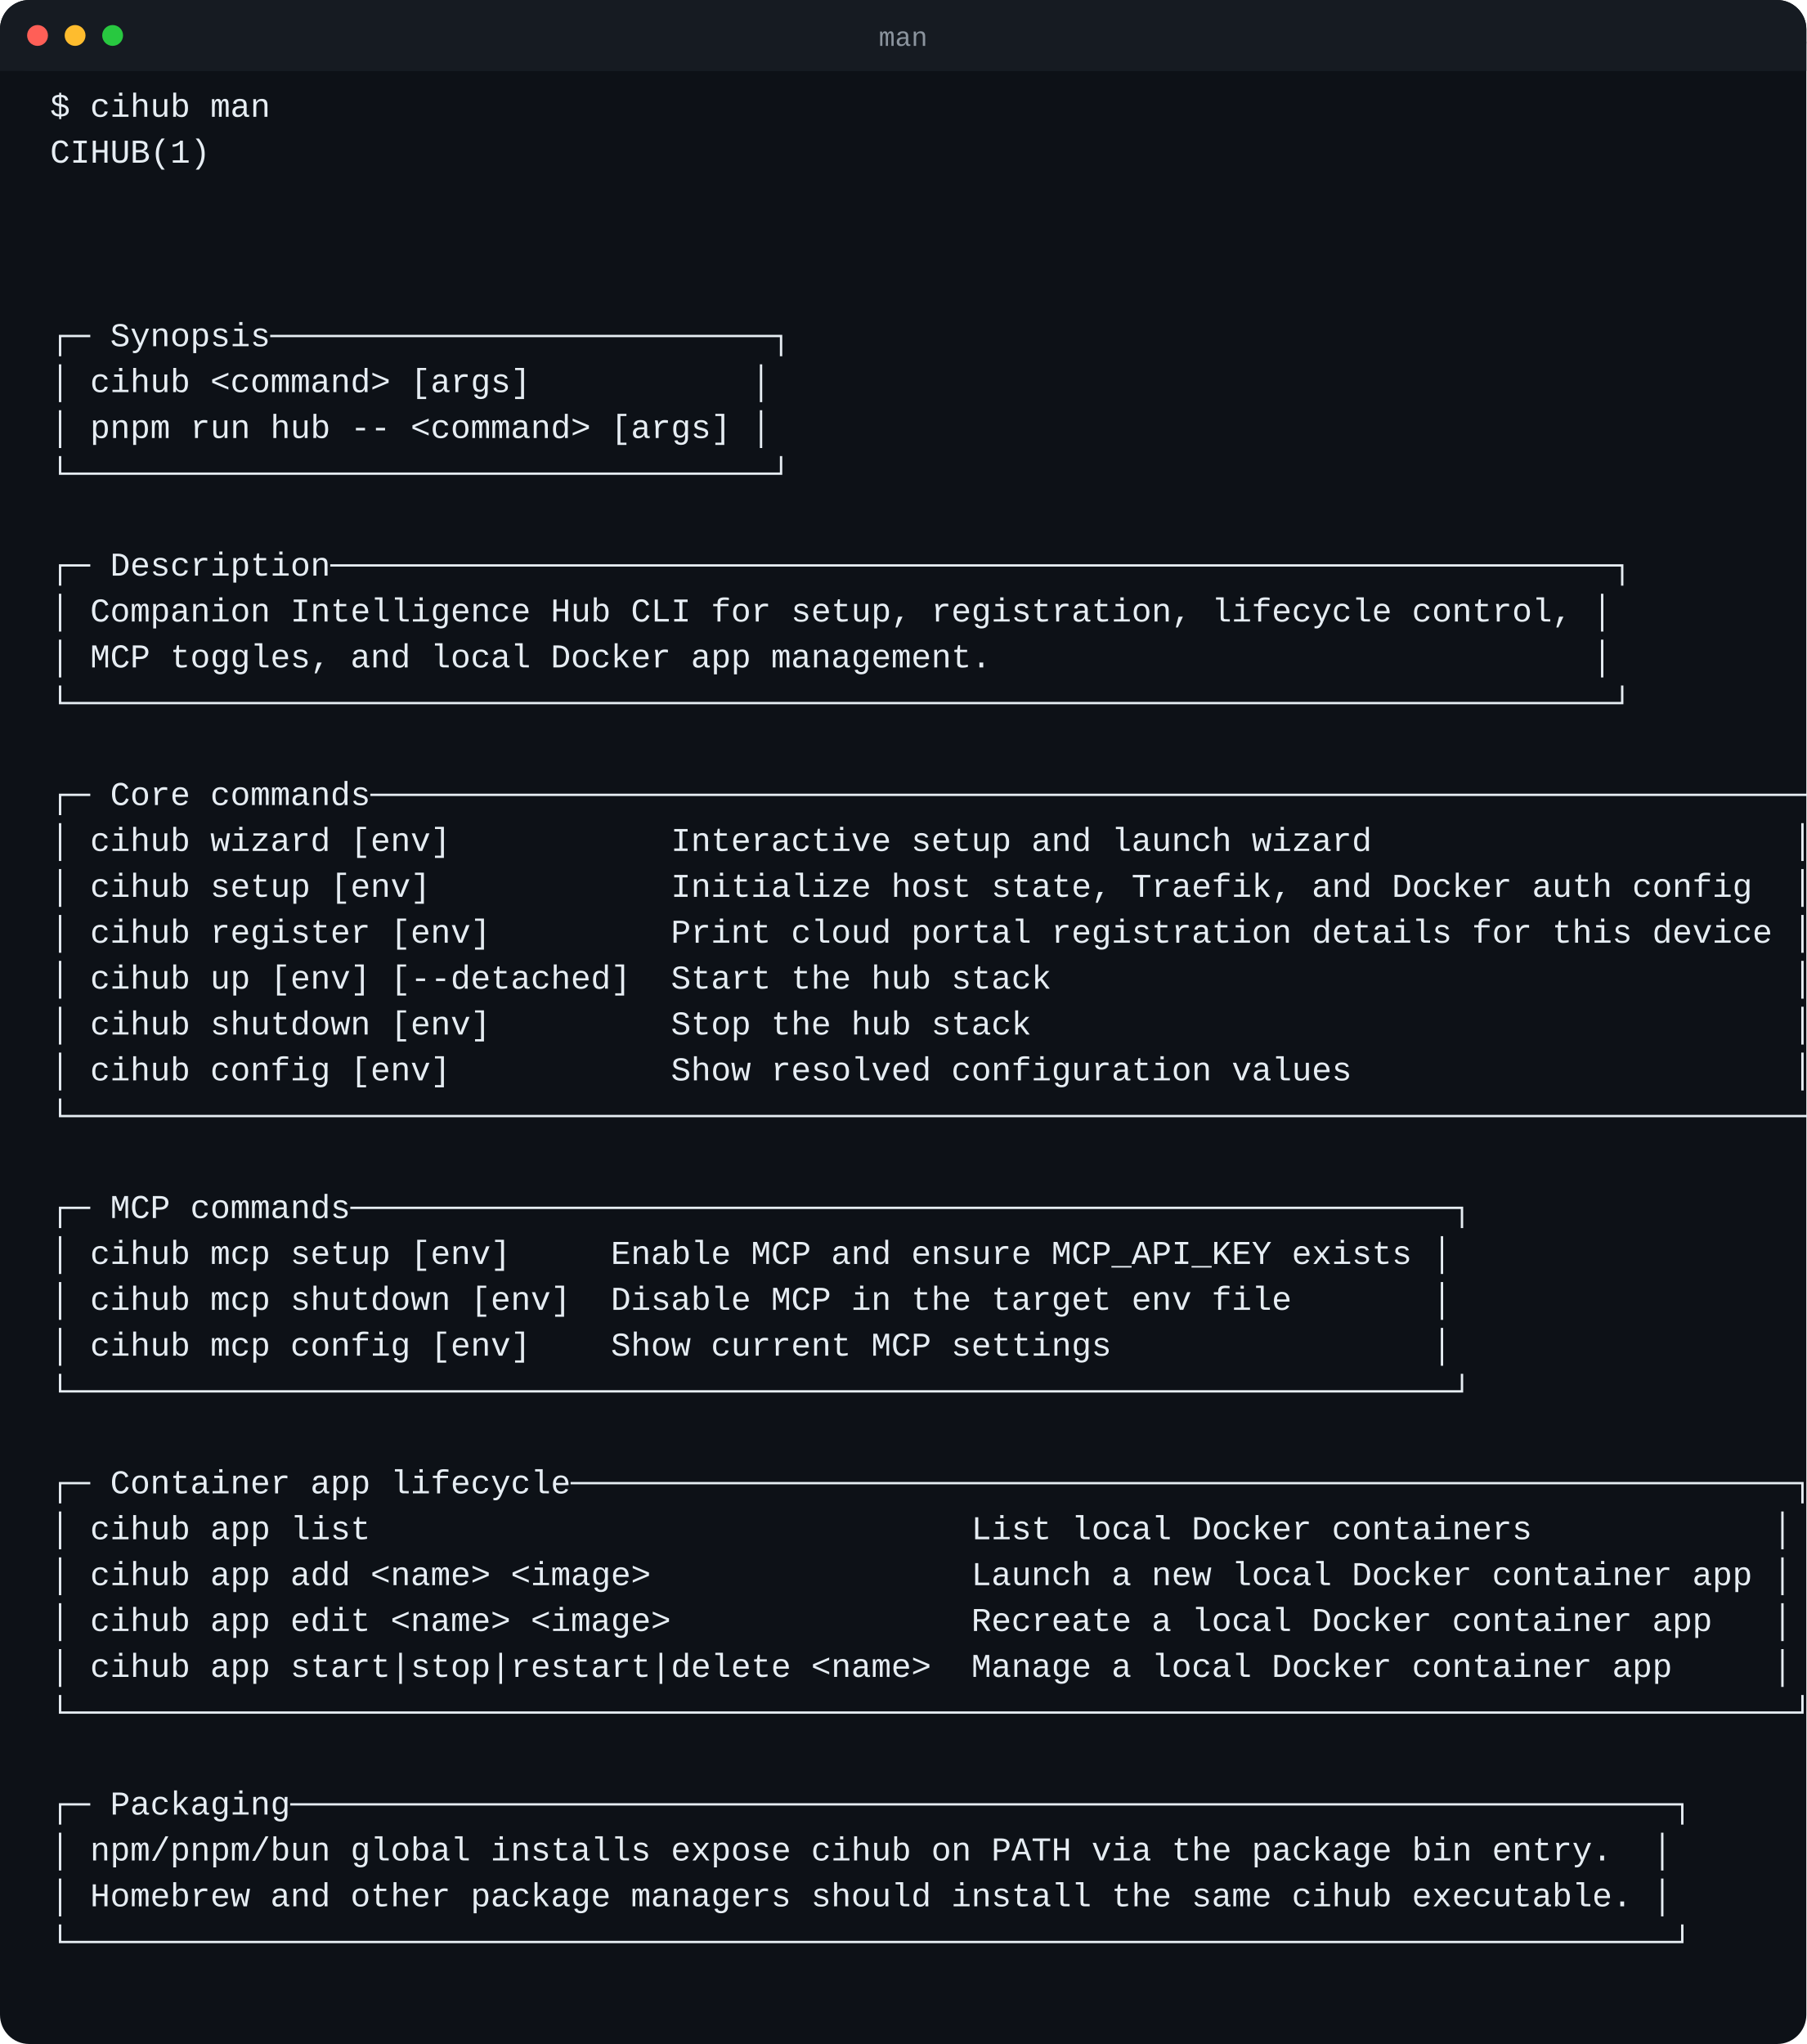
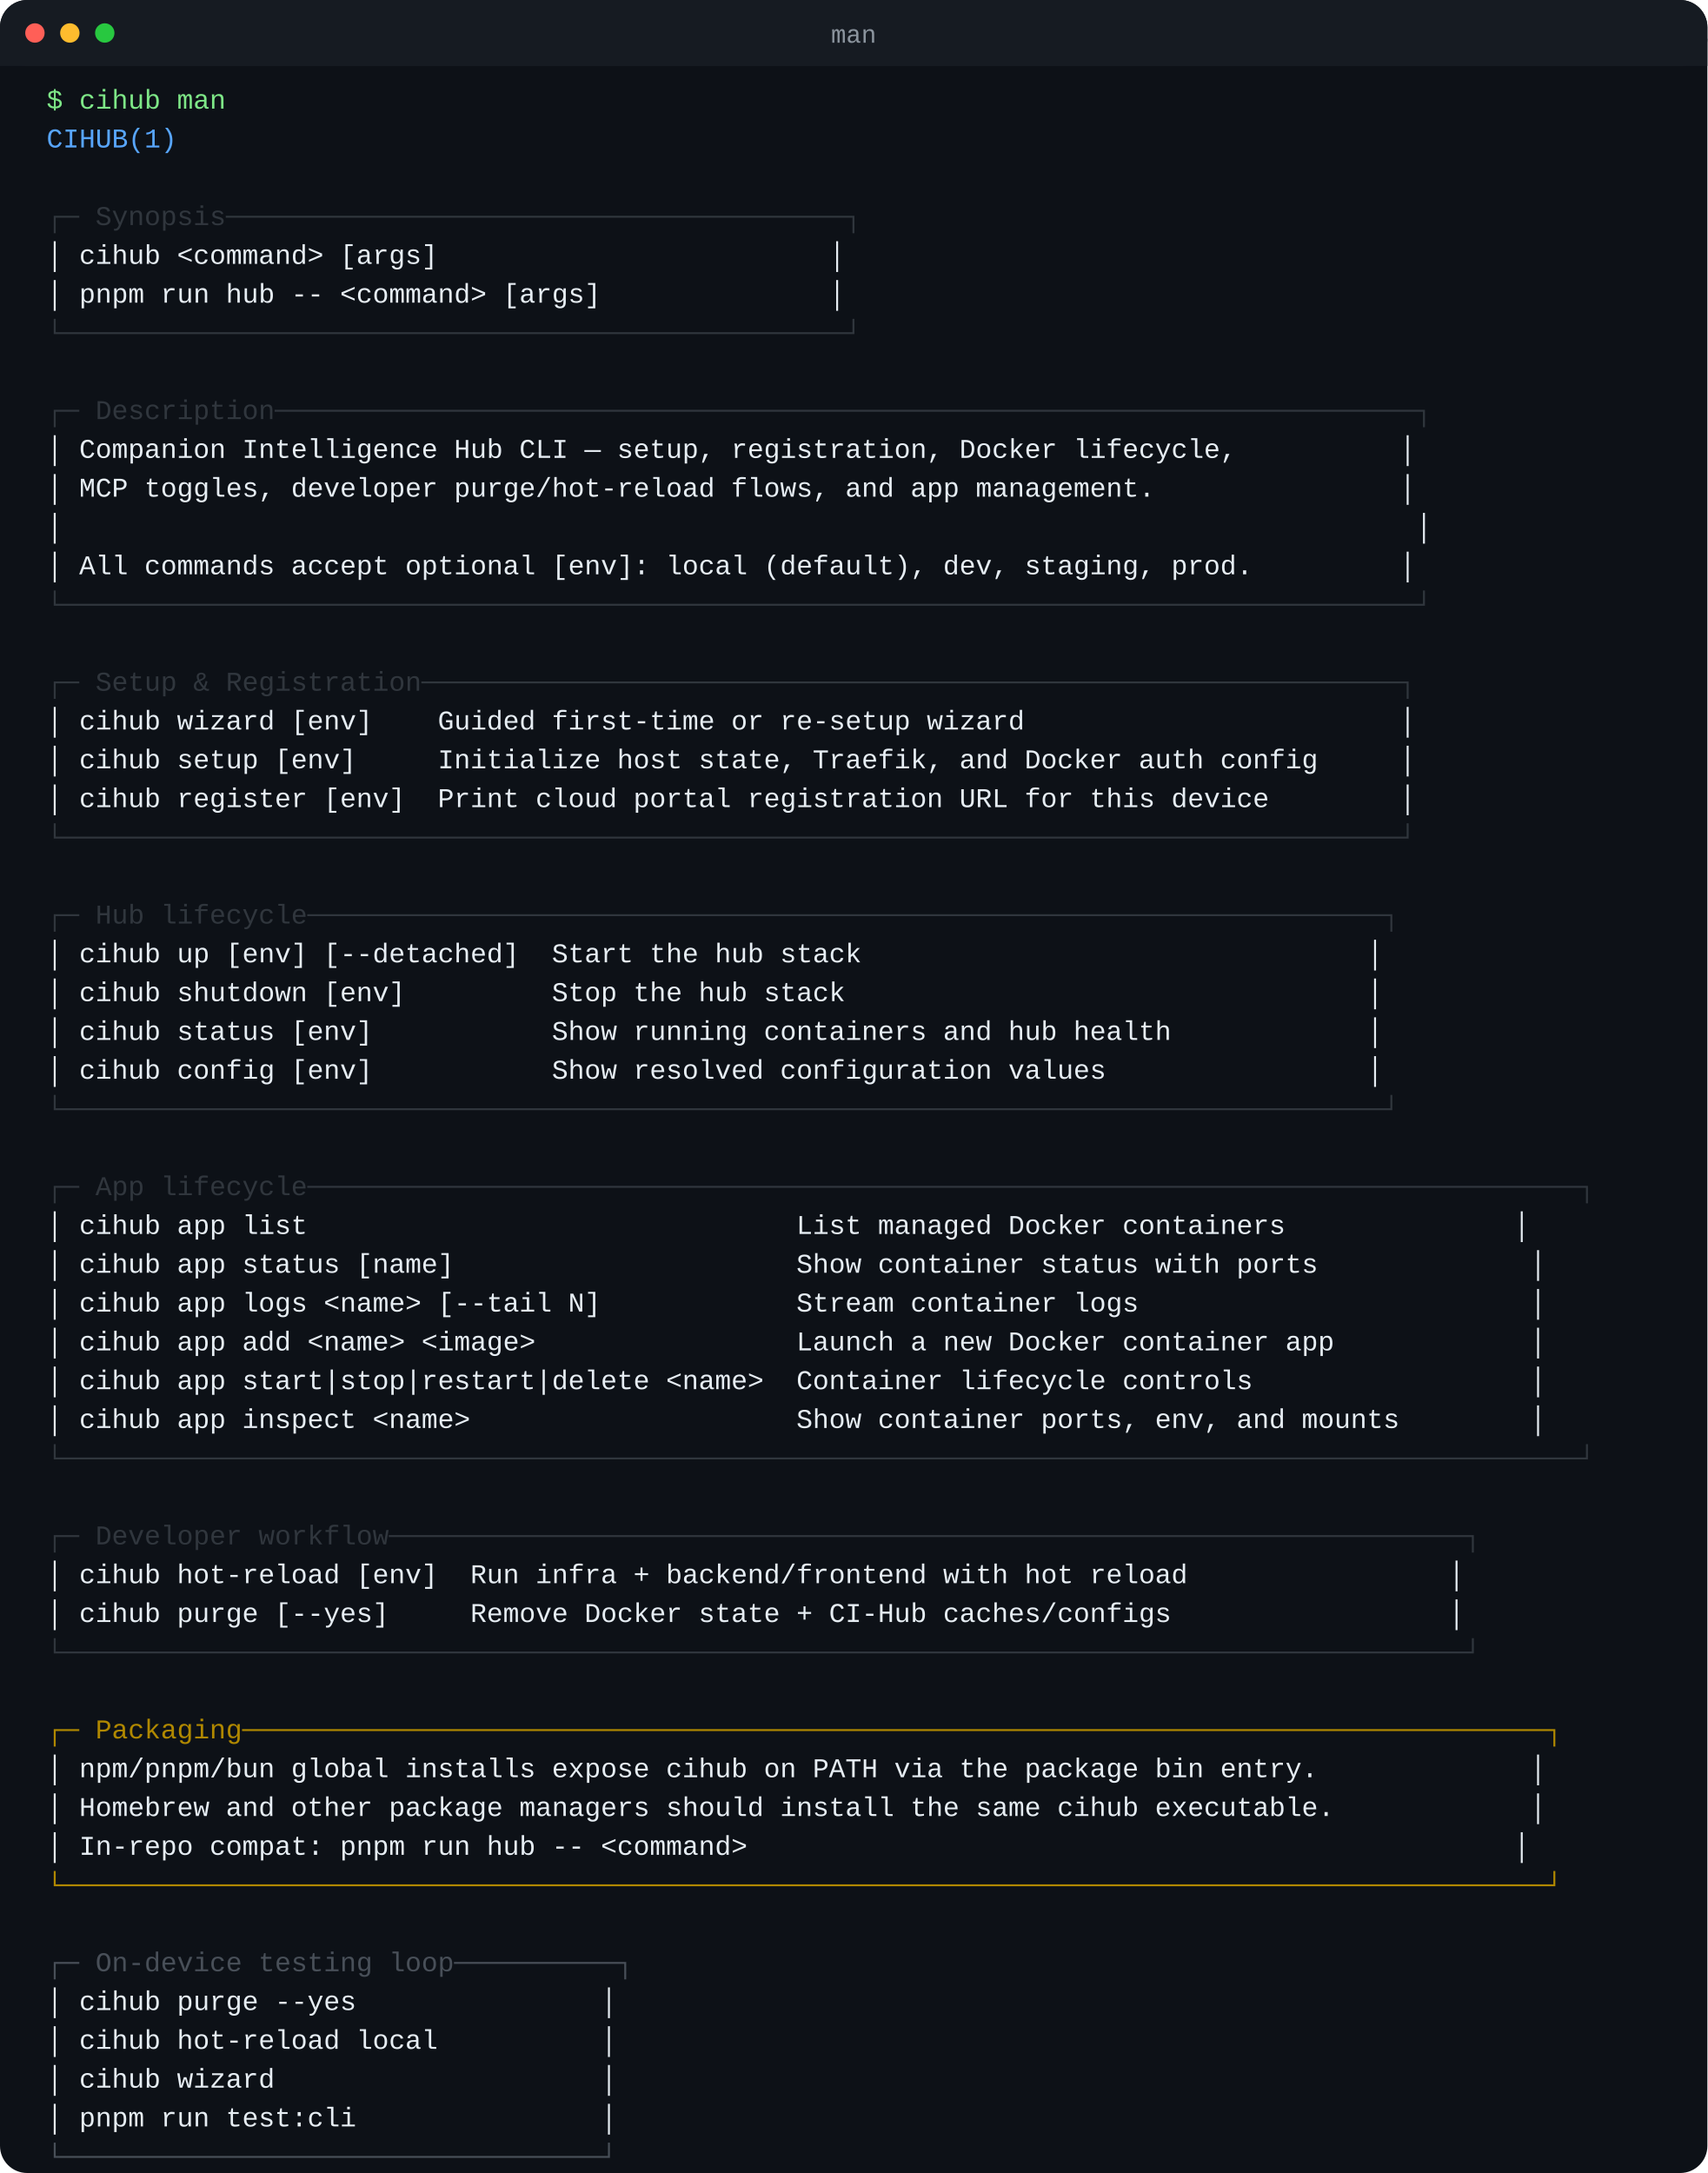
- <svg xmlns="http://www.w3.org/2000/svg" width="866" height="980" viewBox="0 0 866 980" role="img" aria-labelledby="title desc">
-   <rect width="866" height="980" rx="14" fill="#0d1117" />
-   <rect x="0" y="0" width="866" height="34" rx="14" fill="#161b22" />
-   <rect x="0" y="20" width="866" height="14" fill="#161b22" />
+ <svg xmlns="http://www.w3.org/2000/svg" width="880" height="1120" viewBox="0 0 880 1120" role="img" aria-labelledby="title desc">
+   <rect width="880" height="1120" rx="14" fill="#0d1117" />
+   <rect x="0" y="0" width="880" height="34" rx="14" fill="#161b22" />
+   <rect x="0" y="20" width="880" height="14" fill="#161b22" />
  <circle cx="18" cy="17" r="5" fill="#ff5f57" />
  <circle cx="36" cy="17" r="5" fill="#febc2e" />
  <circle cx="54" cy="17" r="5" fill="#28c840" />
-   <text x="433.0" y="22" text-anchor="middle" fill="#8b949e" font-size="13" font-family="ui-monospace, SFMono-Regular, Menlo, Monaco, Consolas, Liberation Mono, monospace">man</text>
-   <g font-family="ui-monospace, SFMono-Regular, Menlo, Monaco, Consolas, Liberation Mono, monospace" font-size="16" xml:space="preserve">
-     <text x="24" y="56" fill="#e6edf3">$ cihub man</text>
-     <text x="24" y="78" fill="#e6edf3">CIHUB(1)</text>
-     <text x="24" y="100" fill="#e6edf3" />
-     <text x="24" y="122" fill="#e6edf3" />
-     <text x="24" y="144" fill="#e6edf3" />
-     <text x="24" y="166" fill="#e6edf3">┌─ Synopsis─────────────────────────┐</text>
-     <text x="24" y="188" fill="#e6edf3">│ cihub &lt;command&gt; [args]           │</text>
-     <text x="24" y="210" fill="#e6edf3">│ pnpm run hub -- &lt;command&gt; [args] │</text>
-     <text x="24" y="232" fill="#e6edf3">└───────────────────────────────────┘</text>
-     <text x="24" y="254" fill="#e6edf3" />
-     <text x="24" y="276" fill="#e6edf3">┌─ Description────────────────────────────────────────────────────────────────┐</text>
-     <text x="24" y="298" fill="#e6edf3">│ Companion Intelligence Hub CLI for setup, registration, lifecycle control, │</text>
-     <text x="24" y="320" fill="#e6edf3">│ MCP toggles, and local Docker app management.                              │</text>
-     <text x="24" y="342" fill="#e6edf3">└─────────────────────────────────────────────────────────────────────────────┘</text>
-     <text x="24" y="364" fill="#e6edf3" />
-     <text x="24" y="386" fill="#e6edf3">┌─ Core commands────────────────────────────────────────────────────────────────────────┐</text>
-     <text x="24" y="408" fill="#e6edf3">│ cihub wizard [env]           Interactive setup and launch wizard                     │</text>
-     <text x="24" y="430" fill="#e6edf3">│ cihub setup [env]            Initialize host state, Traefik, and Docker auth config  │</text>
-     <text x="24" y="452" fill="#e6edf3">│ cihub register [env]         Print cloud portal registration details for this device │</text>
-     <text x="24" y="474" fill="#e6edf3">│ cihub up [env] [--detached]  Start the hub stack                                     │</text>
-     <text x="24" y="496" fill="#e6edf3">│ cihub shutdown [env]         Stop the hub stack                                      │</text>
-     <text x="24" y="518" fill="#e6edf3">│ cihub config [env]           Show resolved configuration values                      │</text>
-     <text x="24" y="540" fill="#e6edf3">└───────────────────────────────────────────────────────────────────────────────────────┘</text>
-     <text x="24" y="562" fill="#e6edf3" />
-     <text x="24" y="584" fill="#e6edf3">┌─ MCP commands───────────────────────────────────────────────────────┐</text>
-     <text x="24" y="606" fill="#e6edf3">│ cihub mcp setup [env]     Enable MCP and ensure MCP_API_KEY exists │</text>
-     <text x="24" y="628" fill="#e6edf3">│ cihub mcp shutdown [env]  Disable MCP in the target env file       │</text>
-     <text x="24" y="650" fill="#e6edf3">│ cihub mcp config [env]    Show current MCP settings                │</text>
-     <text x="24" y="672" fill="#e6edf3">└─────────────────────────────────────────────────────────────────────┘</text>
-     <text x="24" y="694" fill="#e6edf3" />
-     <text x="24" y="716" fill="#e6edf3">┌─ Container app lifecycle─────────────────────────────────────────────────────────────┐</text>
-     <text x="24" y="738" fill="#e6edf3">│ cihub app list                              List local Docker containers            │</text>
-     <text x="24" y="760" fill="#e6edf3">│ cihub app add &lt;name&gt; &lt;image&gt;                Launch a new local Docker container app │</text>
-     <text x="24" y="782" fill="#e6edf3">│ cihub app edit &lt;name&gt; &lt;image&gt;               Recreate a local Docker container app   │</text>
-     <text x="24" y="804" fill="#e6edf3">│ cihub app start|stop|restart|delete &lt;name&gt;  Manage a local Docker container app     │</text>
-     <text x="24" y="826" fill="#e6edf3">└──────────────────────────────────────────────────────────────────────────────────────┘</text>
-     <text x="24" y="848" fill="#e6edf3" />
-     <text x="24" y="870" fill="#e6edf3">┌─ Packaging─────────────────────────────────────────────────────────────────────┐</text>
-     <text x="24" y="892" fill="#e6edf3">│ npm/pnpm/bun global installs expose cihub on PATH via the package bin entry.  │</text>
-     <text x="24" y="914" fill="#e6edf3">│ Homebrew and other package managers should install the same cihub executable. │</text>
-     <text x="24" y="936" fill="#e6edf3">└────────────────────────────────────────────────────────────────────────────────┘</text>
+   <text x="440" y="22" text-anchor="middle" fill="#8b949e" font-size="13" font-family="ui-monospace, SFMono-Regular, Menlo, Monaco, Consolas, Liberation Mono, monospace">man</text>
+   <g font-family="ui-monospace, SFMono-Regular, Menlo, Monaco, Consolas, Liberation Mono, monospace" font-size="14" xml:space="preserve">
+     <text x="24" y="56" fill="#7ee787">$ cihub man</text>
+     <text x="24" y="76" fill="#58a6ff">CIHUB(1)</text>
+     <text x="24" y="116" fill="#30363d">┌─ Synopsis──────────────────────────────────────┐</text>
+     <text x="24" y="136" fill="#e6edf3">│ cihub &lt;command&gt; [args]                        │</text>
+     <text x="24" y="156" fill="#e6edf3">│ pnpm run hub -- &lt;command&gt; [args]              │</text>
+     <text x="24" y="176" fill="#30363d">└────────────────────────────────────────────────┘</text>
+     <text x="24" y="216" fill="#30363d">┌─ Description──────────────────────────────────────────────────────────────────────┐</text>
+     <text x="24" y="236" fill="#e6edf3">│ Companion Intelligence Hub CLI — setup, registration, Docker lifecycle,          │</text>
+     <text x="24" y="256" fill="#e6edf3">│ MCP toggles, developer purge/hot-reload flows, and app management.               │</text>
+     <text x="24" y="276" fill="#e6edf3">│                                                                                   │</text>
+     <text x="24" y="296" fill="#e6edf3">│ All commands accept optional [env]: local (default), dev, staging, prod.         │</text>
+     <text x="24" y="316" fill="#30363d">└───────────────────────────────────────────────────────────────────────────────────┘</text>
+     <text x="24" y="356" fill="#30363d">┌─ Setup &amp; Registration────────────────────────────────────────────────────────────┐</text>
+     <text x="24" y="376" fill="#e6edf3">│ cihub wizard [env]    Guided first-time or re-setup wizard                       │</text>
+     <text x="24" y="396" fill="#e6edf3">│ cihub setup [env]     Initialize host state, Traefik, and Docker auth config     │</text>
+     <text x="24" y="416" fill="#e6edf3">│ cihub register [env]  Print cloud portal registration URL for this device        │</text>
+     <text x="24" y="436" fill="#30363d">└──────────────────────────────────────────────────────────────────────────────────┘</text>
+     <text x="24" y="476" fill="#30363d">┌─ Hub lifecycle──────────────────────────────────────────────────────────────────┐</text>
+     <text x="24" y="496" fill="#e6edf3">│ cihub up [env] [--detached]  Start the hub stack                               │</text>
+     <text x="24" y="516" fill="#e6edf3">│ cihub shutdown [env]         Stop the hub stack                                │</text>
+     <text x="24" y="536" fill="#e6edf3">│ cihub status [env]           Show running containers and hub health            │</text>
+     <text x="24" y="556" fill="#e6edf3">│ cihub config [env]           Show resolved configuration values                │</text>
+     <text x="24" y="576" fill="#30363d">└─────────────────────────────────────────────────────────────────────────────────┘</text>
+     <text x="24" y="616" fill="#30363d">┌─ App lifecycle──────────────────────────────────────────────────────────────────────────────┐</text>
+     <text x="24" y="636" fill="#e6edf3">│ cihub app list                              List managed Docker containers              │</text>
+     <text x="24" y="656" fill="#e6edf3">│ cihub app status [name]                     Show container status with ports             │</text>
+     <text x="24" y="676" fill="#e6edf3">│ cihub app logs &lt;name&gt; [--tail N]            Stream container logs                        │</text>
+     <text x="24" y="696" fill="#e6edf3">│ cihub app add &lt;name&gt; &lt;image&gt;                Launch a new Docker container app            │</text>
+     <text x="24" y="716" fill="#e6edf3">│ cihub app start|stop|restart|delete &lt;name&gt;  Container lifecycle controls                 │</text>
+     <text x="24" y="736" fill="#e6edf3">│ cihub app inspect &lt;name&gt;                    Show container ports, env, and mounts        │</text>
+     <text x="24" y="756" fill="#30363d">└─────────────────────────────────────────────────────────────────────────────────────────────┘</text>
+     <text x="24" y="796" fill="#30363d">┌─ Developer workflow──────────────────────────────────────────────────────────────────┐</text>
+     <text x="24" y="816" fill="#e6edf3">│ cihub hot-reload [env]  Run infra + backend/frontend with hot reload                │</text>
+     <text x="24" y="836" fill="#e6edf3">│ cihub purge [--yes]     Remove Docker state + CI-Hub caches/configs                 │</text>
+     <text x="24" y="856" fill="#30363d">└──────────────────────────────────────────────────────────────────────────────────────┘</text>
+     <text x="24" y="896" fill="#b08800">┌─ Packaging────────────────────────────────────────────────────────────────────────────────┐</text>
+     <text x="24" y="916" fill="#e6edf3">│ npm/pnpm/bun global installs expose cihub on PATH via the package bin entry.             │</text>
+     <text x="24" y="936" fill="#e6edf3">│ Homebrew and other package managers should install the same cihub executable.            │</text>
+     <text x="24" y="956" fill="#e6edf3">│ In-repo compat: pnpm run hub -- &lt;command&gt;                                               │</text>
+     <text x="24" y="976" fill="#b08800">└───────────────────────────────────────────────────────────────────────────────────────────┘</text>
+     <text x="24" y="1016" fill="#484f58">┌─ On-device testing loop──────────┐</text>
+     <text x="24" y="1036" fill="#e6edf3">│ cihub purge --yes               │</text>
+     <text x="24" y="1056" fill="#e6edf3">│ cihub hot-reload local          │</text>
+     <text x="24" y="1076" fill="#e6edf3">│ cihub wizard                    │</text>
+     <text x="24" y="1096" fill="#e6edf3">│ pnpm run test:cli               │</text>
+     <text x="24" y="1116" fill="#484f58">└─────────────────────────────────┘</text>
  </g>
</svg>
